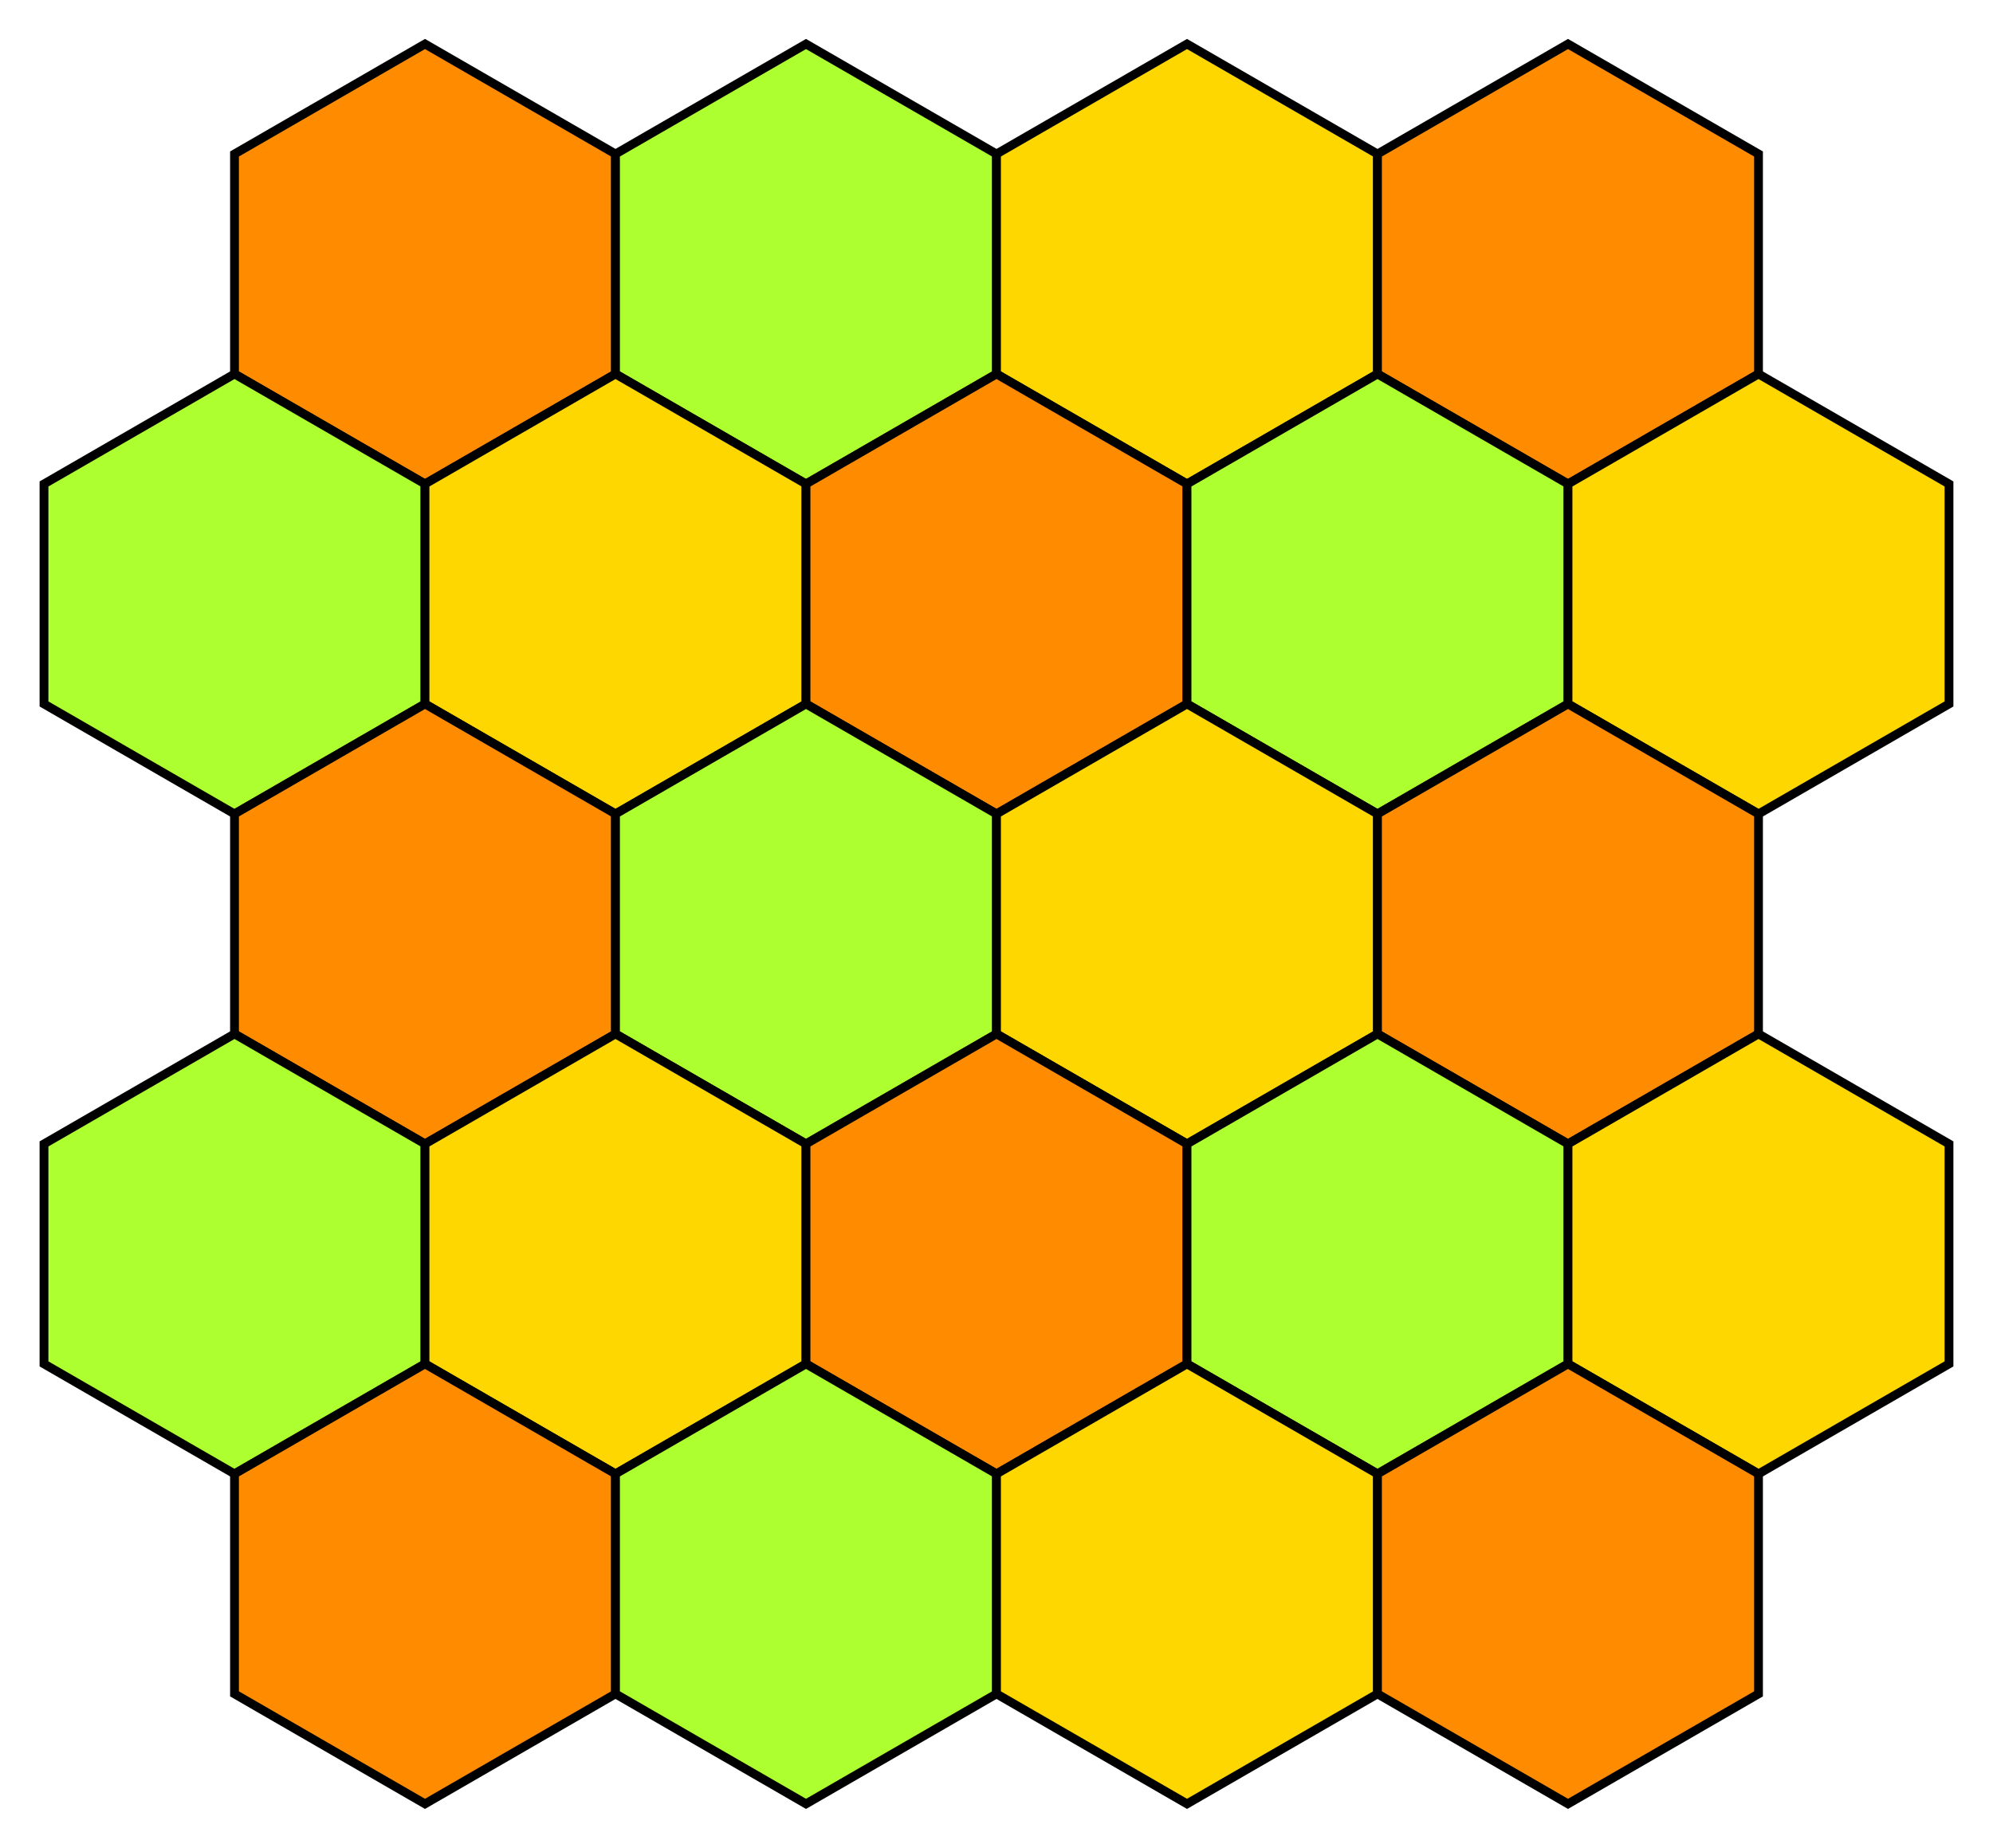
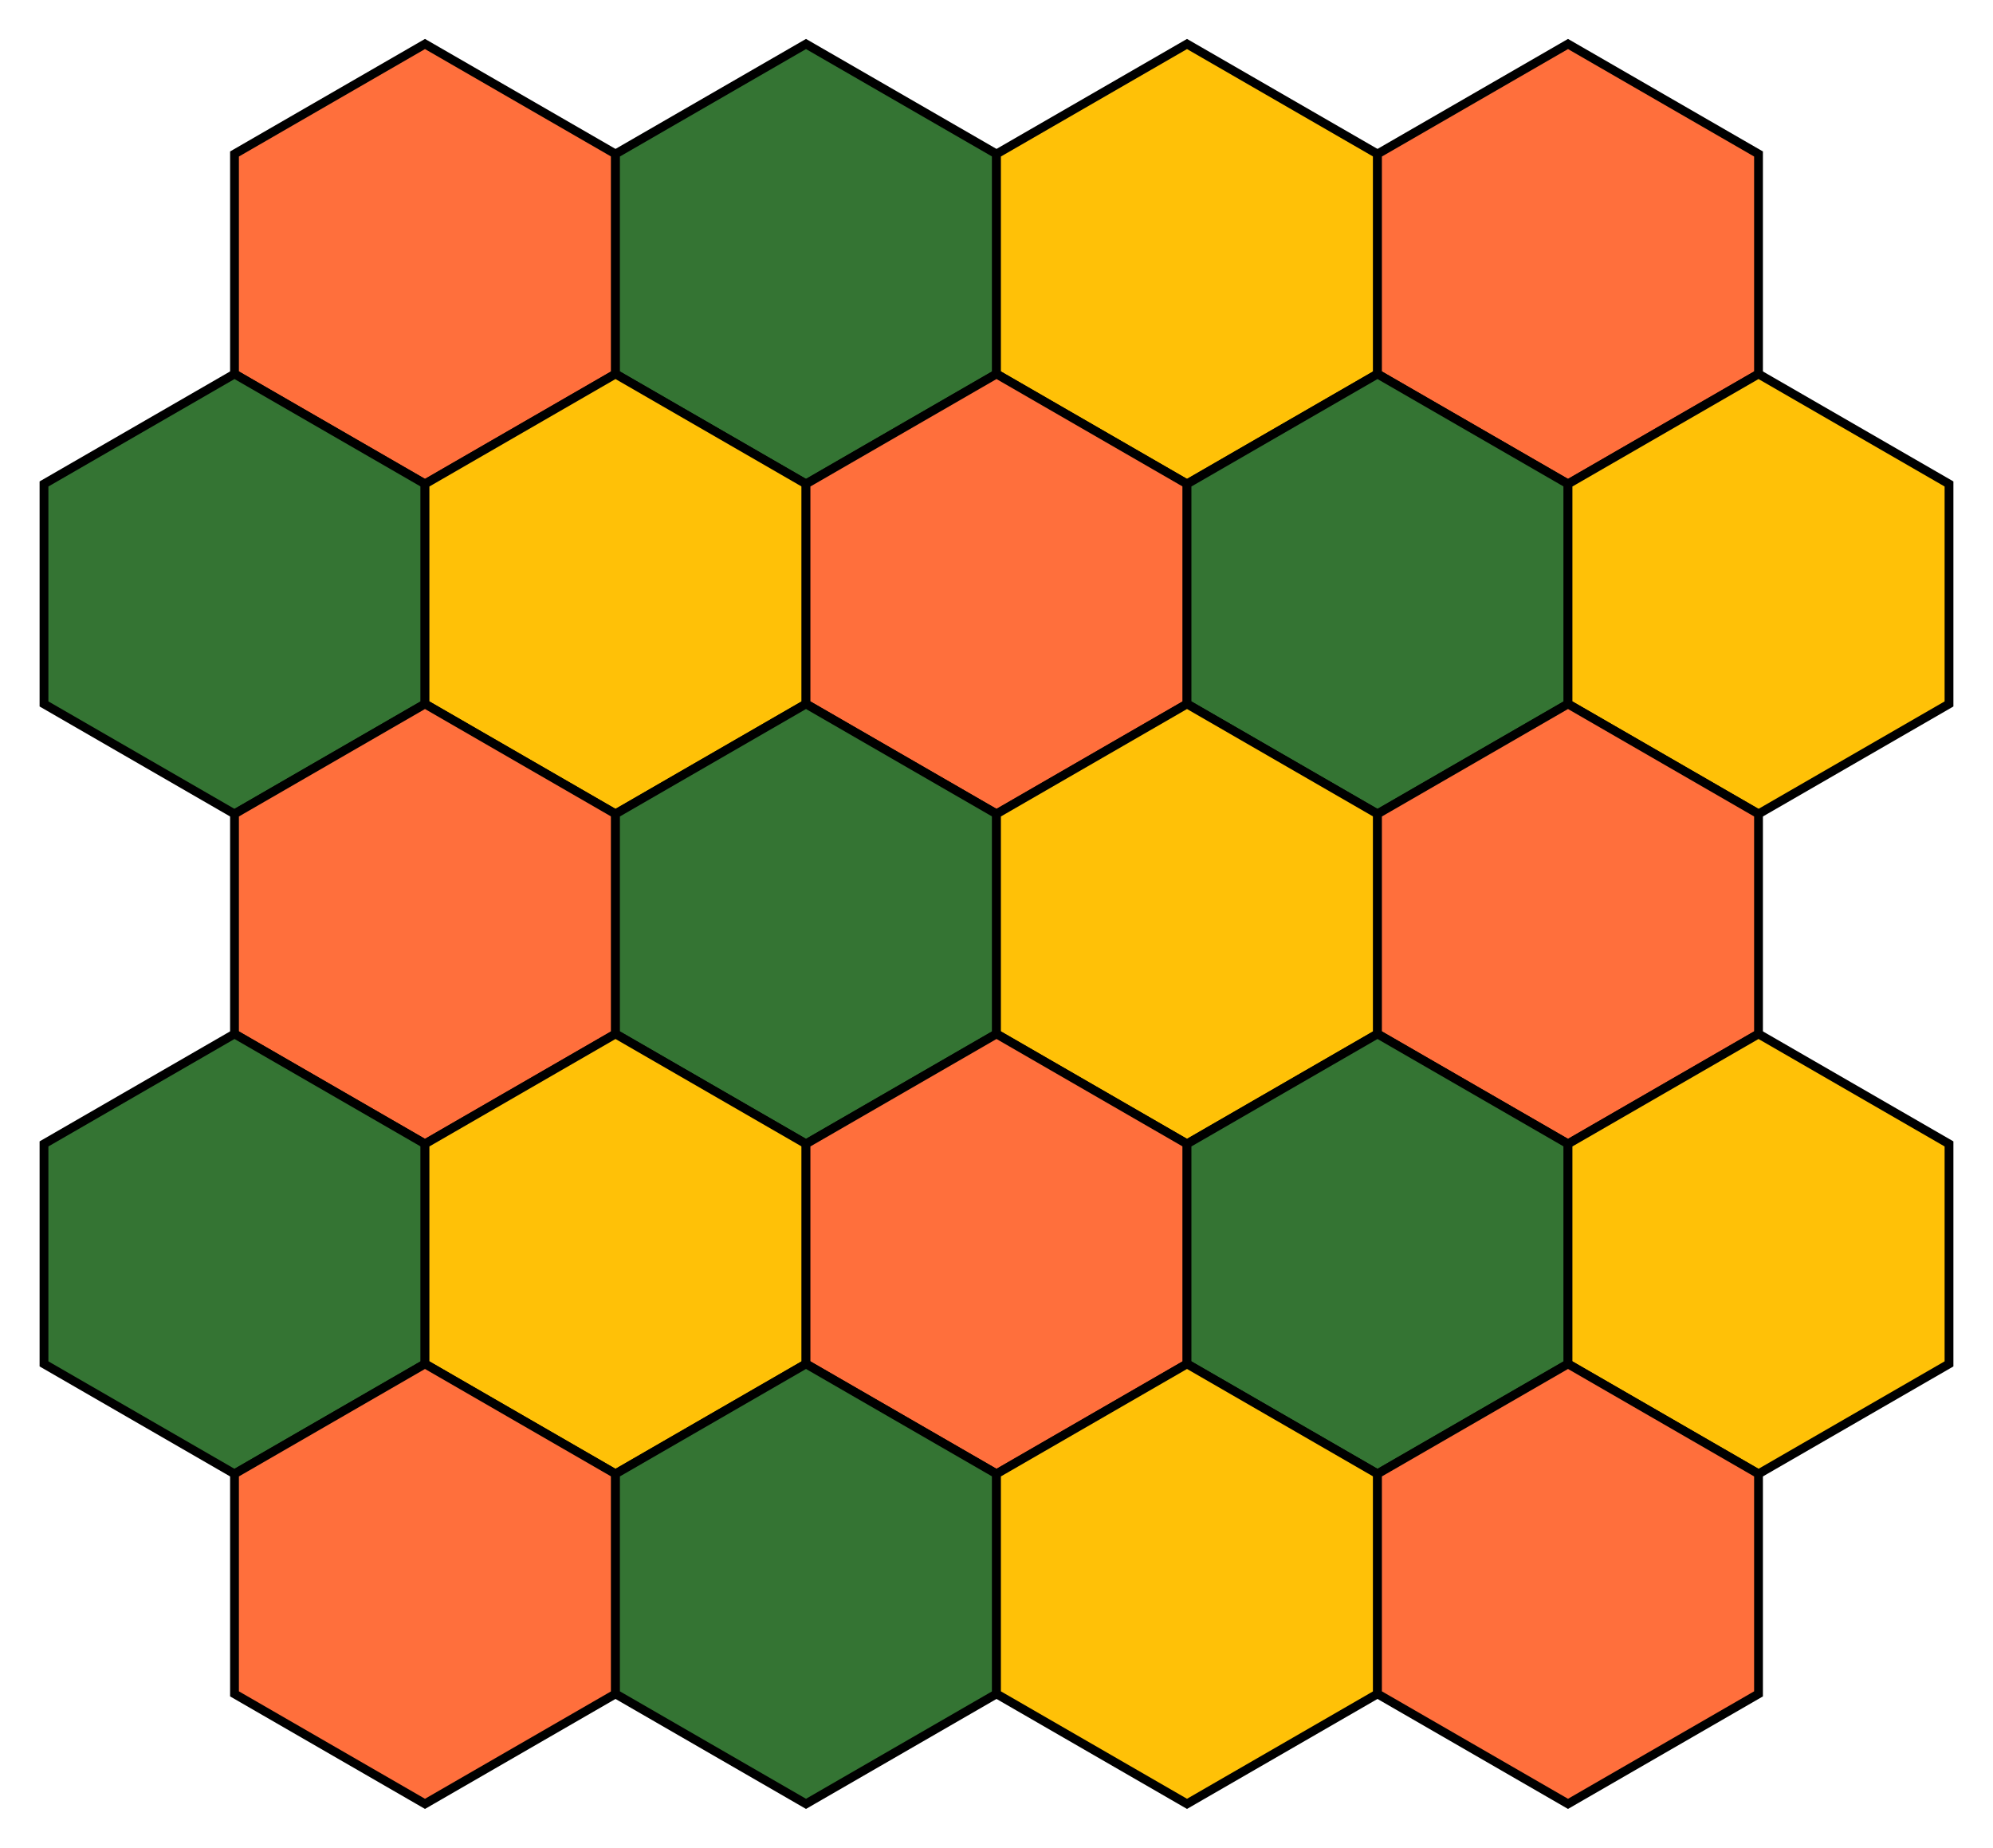
<svg xmlns="http://www.w3.org/2000/svg" width="226.506" height="210.0" viewBox="0 0 226.506 210.0">
-   <polygon points="48.301,5.0 69.952,17.5 69.952,42.5 48.301,55.0 26.651,42.5 26.651,17.5" stroke="black" stroke-linecap="round" stroke-width="1" fill="darkorange" />
-   <polygon points="91.603,5.0 113.253,17.5 113.253,42.5 91.603,55.0 69.952,42.5 69.952,17.5" stroke="black" stroke-linecap="round" stroke-width="1" fill="greenyellow" />
-   <polygon points="134.904,5.0 156.554,17.5 156.554,42.5 134.904,55.0 113.253,42.5 113.253,17.5" stroke="black" stroke-linecap="round" stroke-width="1" fill="gold" />
-   <polygon points="178.205,5.0 199.856,17.5 199.856,42.5 178.205,55.0 156.554,42.5 156.554,17.5" stroke="black" stroke-linecap="round" stroke-width="1" fill="darkorange" />
-   <polygon points="26.651,42.5 48.301,55.0 48.301,80.0 26.651,92.5 5.0,80.0 5.0,55.0" stroke="black" stroke-linecap="round" stroke-width="1" fill="greenyellow" />
-   <polygon points="69.952,42.5 91.603,55.0 91.603,80.0 69.952,92.5 48.301,80.0 48.301,55.0" stroke="black" stroke-linecap="round" stroke-width="1" fill="gold" />
-   <polygon points="113.253,42.5 134.904,55.0 134.904,80.0 113.253,92.5 91.603,80.0 91.603,55.0" stroke="black" stroke-linecap="round" stroke-width="1" fill="darkorange" />
-   <polygon points="156.554,42.5 178.205,55.0 178.205,80.0 156.554,92.5 134.904,80.0 134.904,55.0" stroke="black" stroke-linecap="round" stroke-width="1" fill="greenyellow" />
-   <polygon points="199.856,42.5 221.506,55.0 221.506,80.0 199.856,92.5 178.205,80.0 178.205,55.0" stroke="black" stroke-linecap="round" stroke-width="1" fill="gold" />
-   <polygon points="48.301,80.0 69.952,92.5 69.952,117.5 48.301,130.0 26.651,117.5 26.651,92.5" stroke="black" stroke-linecap="round" stroke-width="1" fill="darkorange" />
-   <polygon points="91.603,80.0 113.253,92.5 113.253,117.5 91.603,130.0 69.952,117.5 69.952,92.5" stroke="black" stroke-linecap="round" stroke-width="1" fill="greenyellow" />
-   <polygon points="134.904,80.0 156.554,92.5 156.554,117.5 134.904,130.0 113.253,117.5 113.253,92.5" stroke="black" stroke-linecap="round" stroke-width="1" fill="gold" />
-   <polygon points="178.205,80.0 199.856,92.5 199.856,117.5 178.205,130.0 156.554,117.5 156.554,92.5" stroke="black" stroke-linecap="round" stroke-width="1" fill="darkorange" />
-   <polygon points="26.651,117.5 48.301,130.0 48.301,155.0 26.651,167.5 5.0,155.0 5.0,130.0" stroke="black" stroke-linecap="round" stroke-width="1" fill="greenyellow" />
-   <polygon points="69.952,117.5 91.603,130.0 91.603,155.0 69.952,167.5 48.301,155.0 48.301,130.0" stroke="black" stroke-linecap="round" stroke-width="1" fill="gold" />
-   <polygon points="113.253,117.5 134.904,130.0 134.904,155.0 113.253,167.5 91.603,155.0 91.603,130.0" stroke="black" stroke-linecap="round" stroke-width="1" fill="darkorange" />
-   <polygon points="156.554,117.5 178.205,130.0 178.205,155.0 156.554,167.5 134.904,155.0 134.904,130.0" stroke="black" stroke-linecap="round" stroke-width="1" fill="greenyellow" />
-   <polygon points="199.856,117.5 221.506,130.0 221.506,155.0 199.856,167.5 178.205,155.0 178.205,130.0" stroke="black" stroke-linecap="round" stroke-width="1" fill="gold" />
-   <polygon points="48.301,155.0 69.952,167.5 69.952,192.5 48.301,205.0 26.651,192.5 26.651,167.5" stroke="black" stroke-linecap="round" stroke-width="1" fill="darkorange" />
-   <polygon points="91.603,155.0 113.253,167.5 113.253,192.5 91.603,205.0 69.952,192.5 69.952,167.5" stroke="black" stroke-linecap="round" stroke-width="1" fill="greenyellow" />
-   <polygon points="134.904,155.0 156.554,167.5 156.554,192.5 134.904,205.0 113.253,192.5 113.253,167.5" stroke="black" stroke-linecap="round" stroke-width="1" fill="gold" />
-   <polygon points="178.205,155.0 199.856,167.5 199.856,192.5 178.205,205.0 156.554,192.5 156.554,167.5" stroke="black" stroke-linecap="round" stroke-width="1" fill="darkorange" />
+   <polygon points="48.301,5.0 69.952,17.5 69.952,42.5 48.301,55.0 26.651,42.5 26.651,17.5" stroke="black" stroke-linecap="round" stroke-width="1" fill="#FF6F3C" />
+   <polygon points="91.603,5.0 113.253,17.5 113.253,42.5 91.603,55.0 69.952,42.5 69.952,17.5" stroke="black" stroke-linecap="round" stroke-width="1" fill="#347433" />
+   <polygon points="134.904,5.0 156.554,17.5 156.554,42.5 134.904,55.0 113.253,42.5 113.253,17.5" stroke="black" stroke-linecap="round" stroke-width="1" fill="#FFC107" />
+   <polygon points="178.205,5.0 199.856,17.5 199.856,42.5 178.205,55.0 156.554,42.5 156.554,17.5" stroke="black" stroke-linecap="round" stroke-width="1" fill="#FF6F3C" />
+   <polygon points="26.651,42.5 48.301,55.0 48.301,80.0 26.651,92.5 5.0,80.0 5.0,55.0" stroke="black" stroke-linecap="round" stroke-width="1" fill="#347433" />
+   <polygon points="69.952,42.5 91.603,55.0 91.603,80.0 69.952,92.5 48.301,80.0 48.301,55.0" stroke="black" stroke-linecap="round" stroke-width="1" fill="#FFC107" />
+   <polygon points="113.253,42.5 134.904,55.0 134.904,80.0 113.253,92.5 91.603,80.0 91.603,55.0" stroke="black" stroke-linecap="round" stroke-width="1" fill="#FF6F3C" />
+   <polygon points="156.554,42.5 178.205,55.0 178.205,80.0 156.554,92.5 134.904,80.0 134.904,55.0" stroke="black" stroke-linecap="round" stroke-width="1" fill="#347433" />
+   <polygon points="199.856,42.5 221.506,55.0 221.506,80.0 199.856,92.5 178.205,80.0 178.205,55.0" stroke="black" stroke-linecap="round" stroke-width="1" fill="#FFC107" />
+   <polygon points="48.301,80.0 69.952,92.5 69.952,117.5 48.301,130.0 26.651,117.5 26.651,92.5" stroke="black" stroke-linecap="round" stroke-width="1" fill="#FF6F3C" />
+   <polygon points="91.603,80.0 113.253,92.5 113.253,117.5 91.603,130.0 69.952,117.5 69.952,92.5" stroke="black" stroke-linecap="round" stroke-width="1" fill="#347433" />
+   <polygon points="134.904,80.0 156.554,92.5 156.554,117.5 134.904,130.0 113.253,117.5 113.253,92.5" stroke="black" stroke-linecap="round" stroke-width="1" fill="#FFC107" />
+   <polygon points="178.205,80.0 199.856,92.5 199.856,117.5 178.205,130.0 156.554,117.5 156.554,92.5" stroke="black" stroke-linecap="round" stroke-width="1" fill="#FF6F3C" />
+   <polygon points="26.651,117.5 48.301,130.0 48.301,155.0 26.651,167.5 5.0,155.0 5.0,130.0" stroke="black" stroke-linecap="round" stroke-width="1" fill="#347433" />
+   <polygon points="69.952,117.5 91.603,130.0 91.603,155.0 69.952,167.5 48.301,155.0 48.301,130.0" stroke="black" stroke-linecap="round" stroke-width="1" fill="#FFC107" />
+   <polygon points="113.253,117.5 134.904,130.0 134.904,155.0 113.253,167.5 91.603,155.0 91.603,130.0" stroke="black" stroke-linecap="round" stroke-width="1" fill="#FF6F3C" />
+   <polygon points="156.554,117.5 178.205,130.0 178.205,155.0 156.554,167.5 134.904,155.0 134.904,130.0" stroke="black" stroke-linecap="round" stroke-width="1" fill="#347433" />
+   <polygon points="199.856,117.5 221.506,130.0 221.506,155.0 199.856,167.5 178.205,155.0 178.205,130.0" stroke="black" stroke-linecap="round" stroke-width="1" fill="#FFC107" />
+   <polygon points="48.301,155.0 69.952,167.5 69.952,192.5 48.301,205.0 26.651,192.5 26.651,167.5" stroke="black" stroke-linecap="round" stroke-width="1" fill="#FF6F3C" />
+   <polygon points="91.603,155.0 113.253,167.5 113.253,192.5 91.603,205.0 69.952,192.5 69.952,167.5" stroke="black" stroke-linecap="round" stroke-width="1" fill="#347433" />
+   <polygon points="134.904,155.0 156.554,167.5 156.554,192.5 134.904,205.0 113.253,192.5 113.253,167.5" stroke="black" stroke-linecap="round" stroke-width="1" fill="#FFC107" />
+   <polygon points="178.205,155.0 199.856,167.5 199.856,192.5 178.205,205.0 156.554,192.5 156.554,167.5" stroke="black" stroke-linecap="round" stroke-width="1" fill="#FF6F3C" />
</svg>
